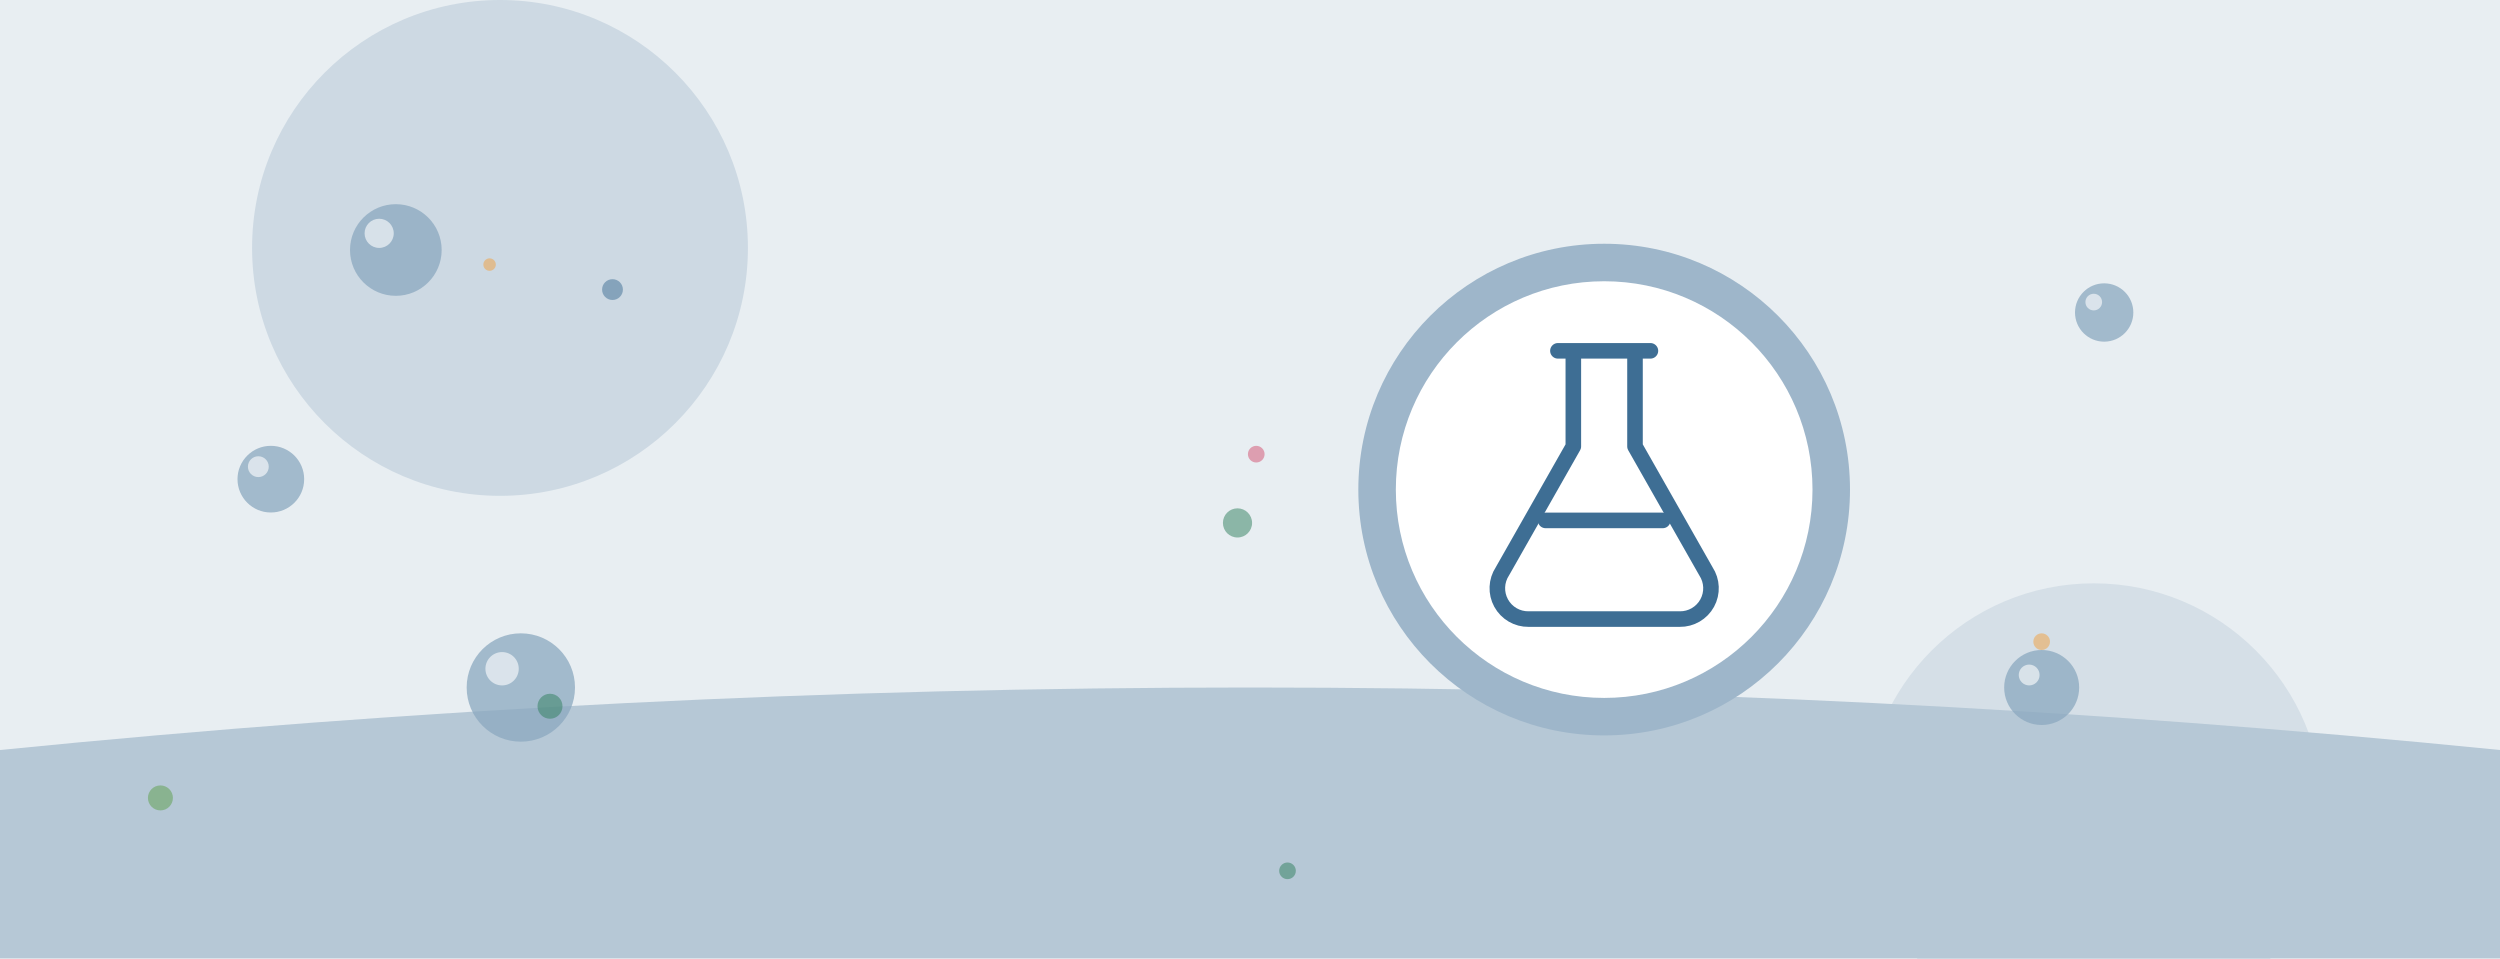
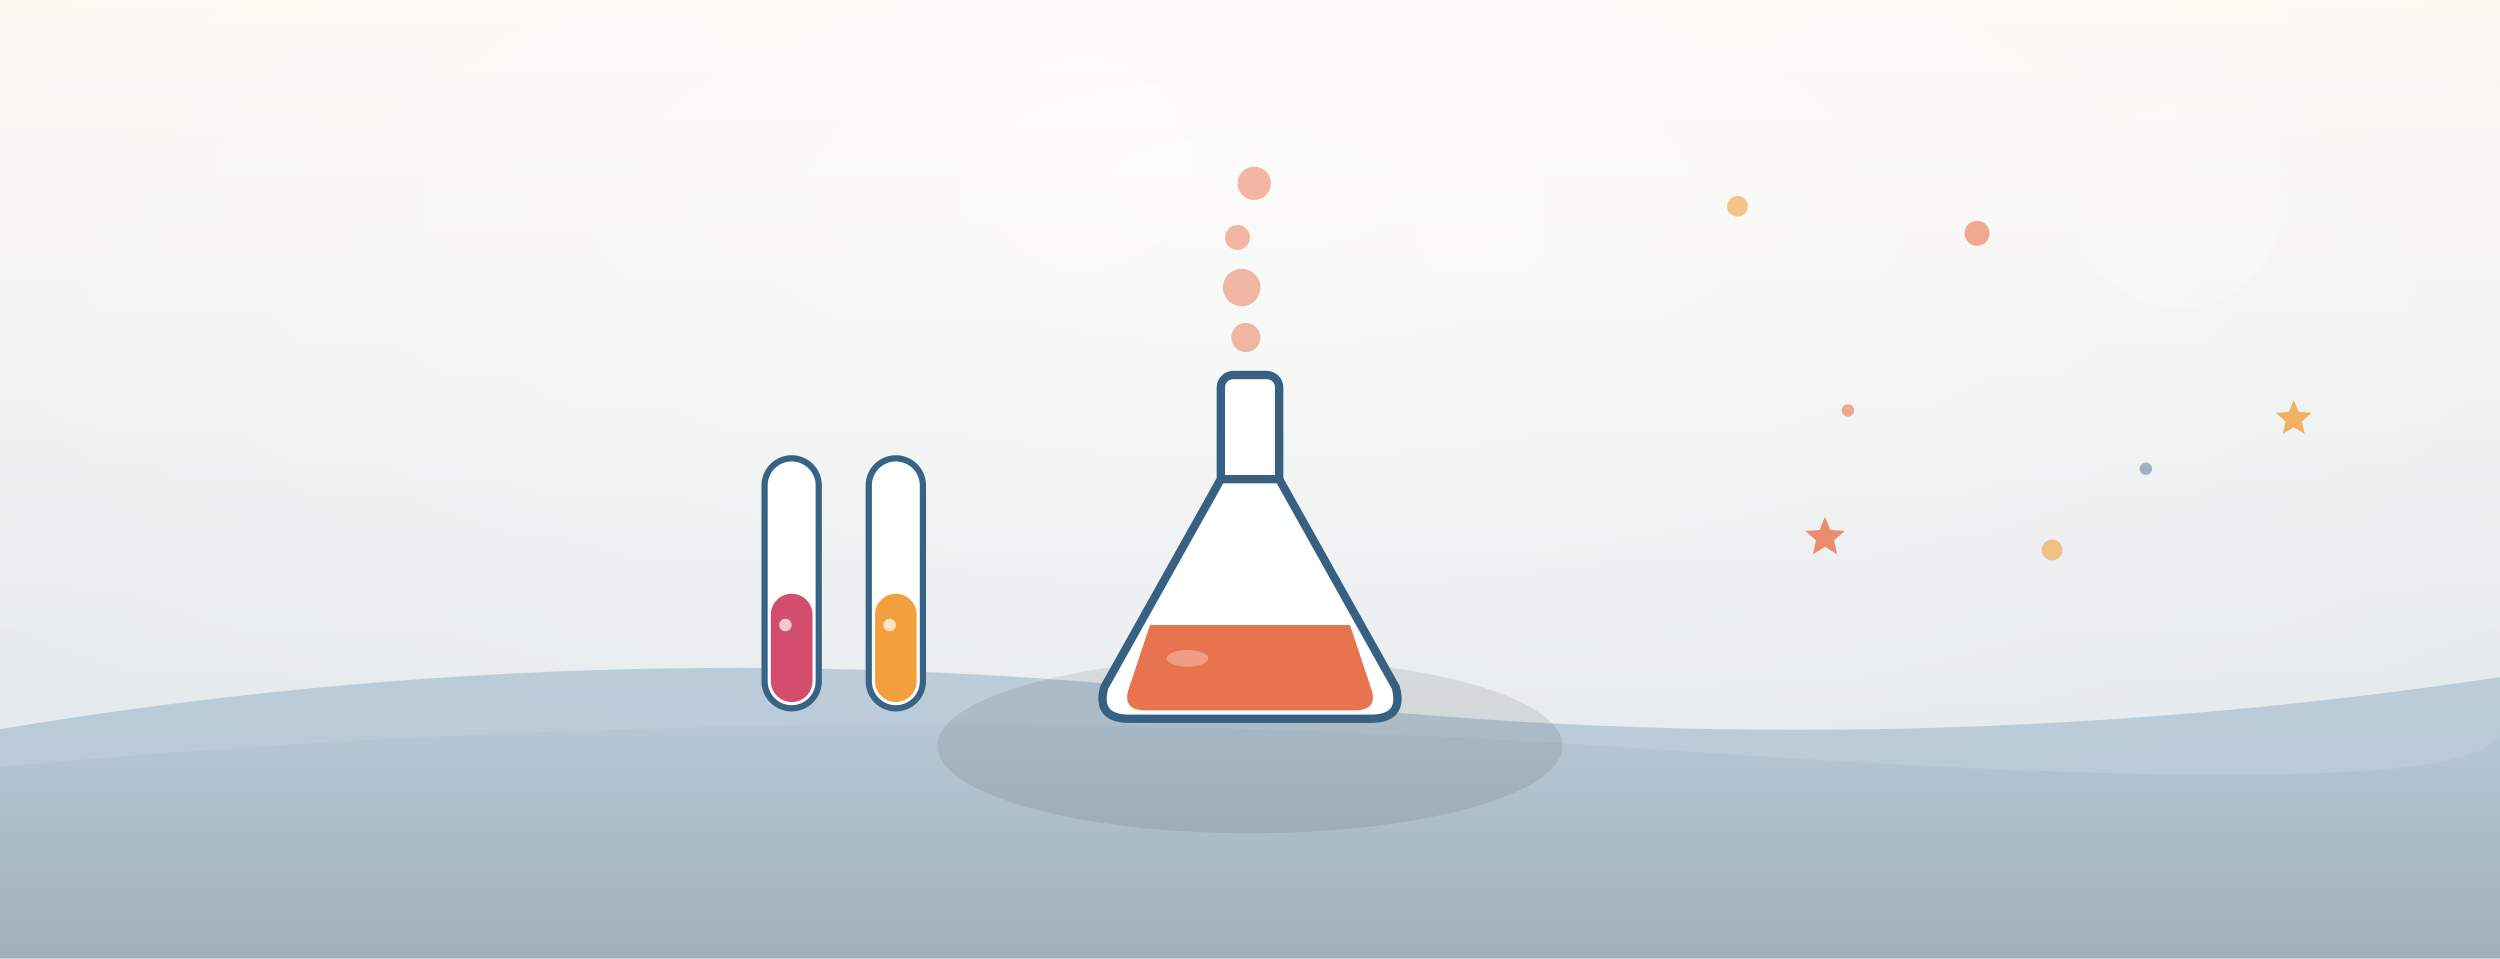
<svg xmlns="http://www.w3.org/2000/svg" viewBox="0 0 1200 460">
-   <rect width="1200" height="460" rx="0" fill="#e8eef2" />
-   <circle cx="240" cy="119" r="119" fill="#cdd9e3" />
-   <circle cx="1005" cy="390" r="110" fill="#d5dfe7" />
-   <path d="M0 460 L0 360 Q 600.0 300 1200 360 L1200 460 Z" fill="#b6c8d6" />
-   <circle cx="980" cy="330" r="18" fill="#8ba8bf" opacity=".75" />
-   <circle cx="974" cy="324" r="5" fill="#fff" opacity=".6" />
-   <circle cx="130" cy="230" r="16" fill="#8ba8bf" opacity=".75" />
-   <circle cx="124" cy="224" r="5" fill="#fff" opacity=".6" />
-   <circle cx="1010" cy="150" r="14" fill="#8ba8bf" opacity=".75" />
-   <circle cx="1005" cy="145" r="4" fill="#fff" opacity=".6" />
-   <circle cx="190" cy="120" r="22" fill="#8ba8bf" opacity=".75" />
-   <circle cx="182" cy="112" r="7" fill="#fff" opacity=".6" />
-   <circle cx="250" cy="330" r="26" fill="#8ba8bf" opacity=".75" />
-   <circle cx="241" cy="321" r="8" fill="#fff" opacity=".6" />
-   <circle cx="294" cy="139" r="5" fill="#3E6E94" opacity=".5" />
-   <circle cx="980" cy="308" r="4" fill="#F2A03D" opacity=".5" />
-   <circle cx="77" cy="383" r="6" fill="#5B9E4A" opacity=".5" />
-   <circle cx="603" cy="218" r="4" fill="#D24D6E" opacity=".5" />
-   <circle cx="618" cy="418" r="4" fill="#2E7D5B" opacity=".5" />
-   <circle cx="594" cy="251" r="7" fill="#2E7D5B" opacity=".5" />
-   <circle cx="264" cy="339" r="6" fill="#2E7D5B" opacity=".5" />
-   <circle cx="743" cy="235" r="4" fill="#2E7D5B" opacity=".5" />
-   <circle cx="235" cy="127" r="3" fill="#F2A03D" opacity=".5" />
-   <circle cx="720" cy="153" r="3" fill="#D24D6E" opacity=".5" />
-   <circle cx="770" cy="235" r="118" fill="#9eb6ca" />
-   <circle cx="770" cy="235" r="100" fill="#fff" />
-   <g transform="translate(681.2 146.2) scale(7.4)" fill="none" stroke="#3E6E94" stroke-width="1.01" stroke-linecap="round" stroke-linejoin="round" color="#3E6E94">
-     <path d="M9 3h6M10 3v6.2L5.4 17.3A2 2 0 0 0 7.1 20.4h9.8a2 2 0 0 0 1.7-3.1L14 9.2V3" />
-     <path d="M8.2 14h7.6" />
-   </g>
+   <defs>
+     <linearGradient id="sky" x1="0" y1="0" x2="0" y2="1">
+       <stop offset="0" stop-color="#FCF8F1" />
+       <stop offset="1" stop-color="#dce5ec" />
+     </linearGradient>
+     <linearGradient id="grd" x1="0" y1="0" x2="0" y2="1">
+       <stop offset="0" stop-color="#b6c8d6" />
+       <stop offset="1" stop-color="#a0b0bc" />
+     </linearGradient>
+     <radialGradient id="glow" cx="0.5" cy="0.2" r="0.7">
+       <stop offset="0" stop-color="#ffffff" stop-opacity="0.6" />
+       <stop offset="1" stop-color="#ffffff" stop-opacity="0" />
+     </radialGradient>
+   </defs>
+   <rect width="1200" height="460" fill="url(#sky)" />
+   <rect width="1200" height="460" fill="url(#glow)" />
+   <circle cx="1046" cy="99" r="49" fill="#ffffff" opacity="0.18" />
+   <circle cx="520" cy="80" r="51" fill="#ffffff" opacity="0.18" />
+   <circle cx="711" cy="106" r="33" fill="#ffffff" opacity="0.18" />
+   <path d="M0 350 Q300 300 600 335 T1200 325 L1200 460 L0 460 Z" fill="#9eb6ca" opacity=".6" />
+   <path d="M0 368 Q400 332 800 360 T1200 350 L1200 460 L0 460 Z" fill="url(#grd)" />
+   <ellipse cx="600" cy="358" rx="150" ry="42" fill="#1b1a18" opacity="0.10" />
+   <rect x="367" y="220" width="26" height="120" rx="13" fill="#ffffff" stroke="#386385" stroke-width="3" />
+   <rect x="370" y="285" width="20" height="52" rx="10" fill="#D24D6E" />
+   <circle cx="377" cy="300" r="3" fill="#ffffff" opacity=".7" />
+   <rect x="417" y="220" width="26" height="120" rx="13" fill="#ffffff" stroke="#386385" stroke-width="3" />
+   <rect x="420" y="285" width="20" height="52" rx="10" fill="#F2A03D" />
+   <circle cx="427" cy="300" r="3" fill="#ffffff" opacity=".7" />
+   <rect x="586" y="180" width="28" height="55" rx="6" fill="#ffffff" stroke="#376182" stroke-width="4" />
+   <path d="M586 230 L530 330 Q526 345 542 345 L658 345 Q674 345 670 330 L614 230 Z" fill="#ffffff" stroke="#376182" stroke-width="4" />
+   <path d="M552 300 L542 330 Q538 341 550 341 L650 341 Q662 341 658 330 L648 300 Z" fill="#E8744F" />
+   <ellipse cx="570" cy="316" rx="10" ry="4" fill="#ffffff" opacity=".3" />
+   <circle cx="598" cy="162" r="7" fill="#E8744F" opacity="0.5" />
+   <circle cx="596" cy="138" r="9" fill="#E8744F" opacity="0.5" />
+   <circle cx="594" cy="114" r="6" fill="#E8744F" opacity="0.5" />
+   <circle cx="602" cy="88" r="8" fill="#E8744F" opacity="0.5" />
+   <circle cx="1030" cy="225" r="3" fill="#658ba9" opacity="0.6" />
+   <circle cx="949" cy="112" r="6" fill="#E8744F" opacity="0.6" />
+   <circle cx="887" cy="197" r="3" fill="#E8744F" opacity="0.6" />
+   <circle cx="985" cy="264" r="5" fill="#F2A03D" opacity="0.6" />
+   <polygon points="876.0,248.0 878.6,254.4 885.5,254.9 880.3,259.4 881.9,266.1 876.0,262.5 870.1,266.1 871.7,259.4 866.5,254.9 873.4,254.4" fill="#E8744F" opacity="0.8" />
+   <circle cx="834" cy="99" r="5" fill="#F2A03D" opacity="0.6" />
+   <polygon points="1101.0,192.0 1103.4,197.7 1109.6,198.2 1104.9,202.3 1106.3,208.3 1101.0,205.1 1095.7,208.3 1097.1,202.3 1092.4,198.2 1098.6,197.7" fill="#F2A03D" opacity="0.8" />
</svg>
